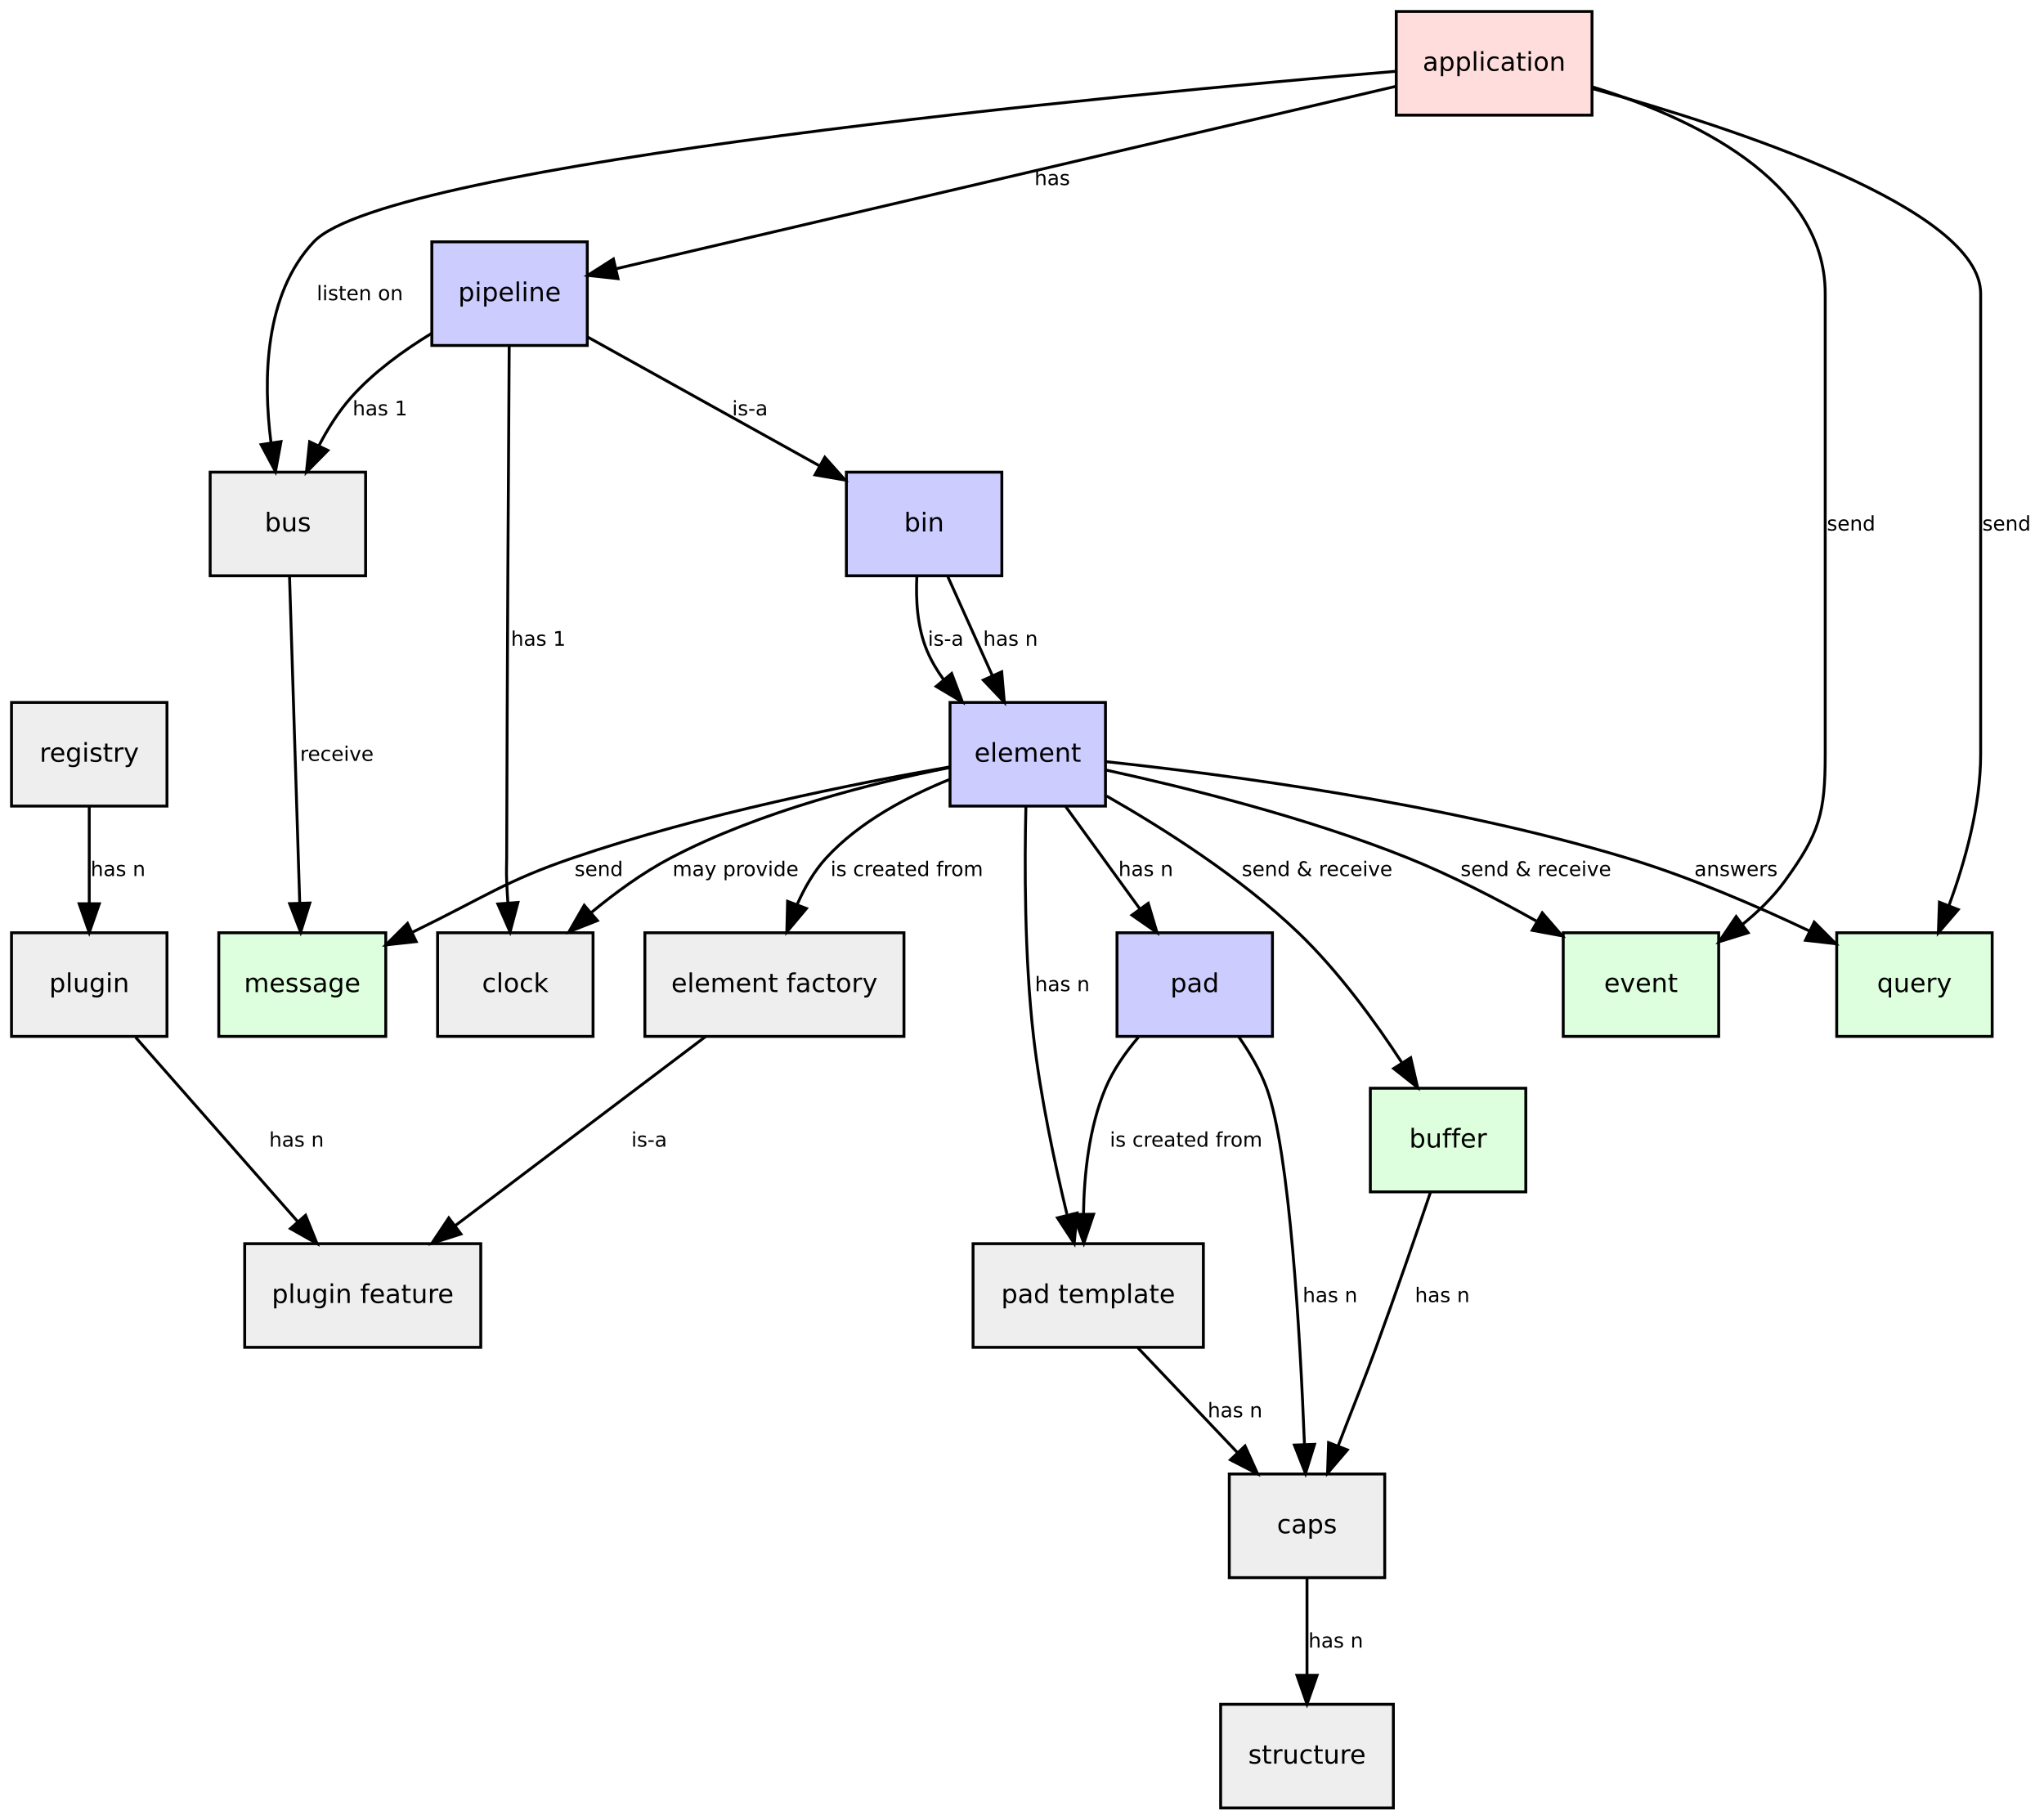
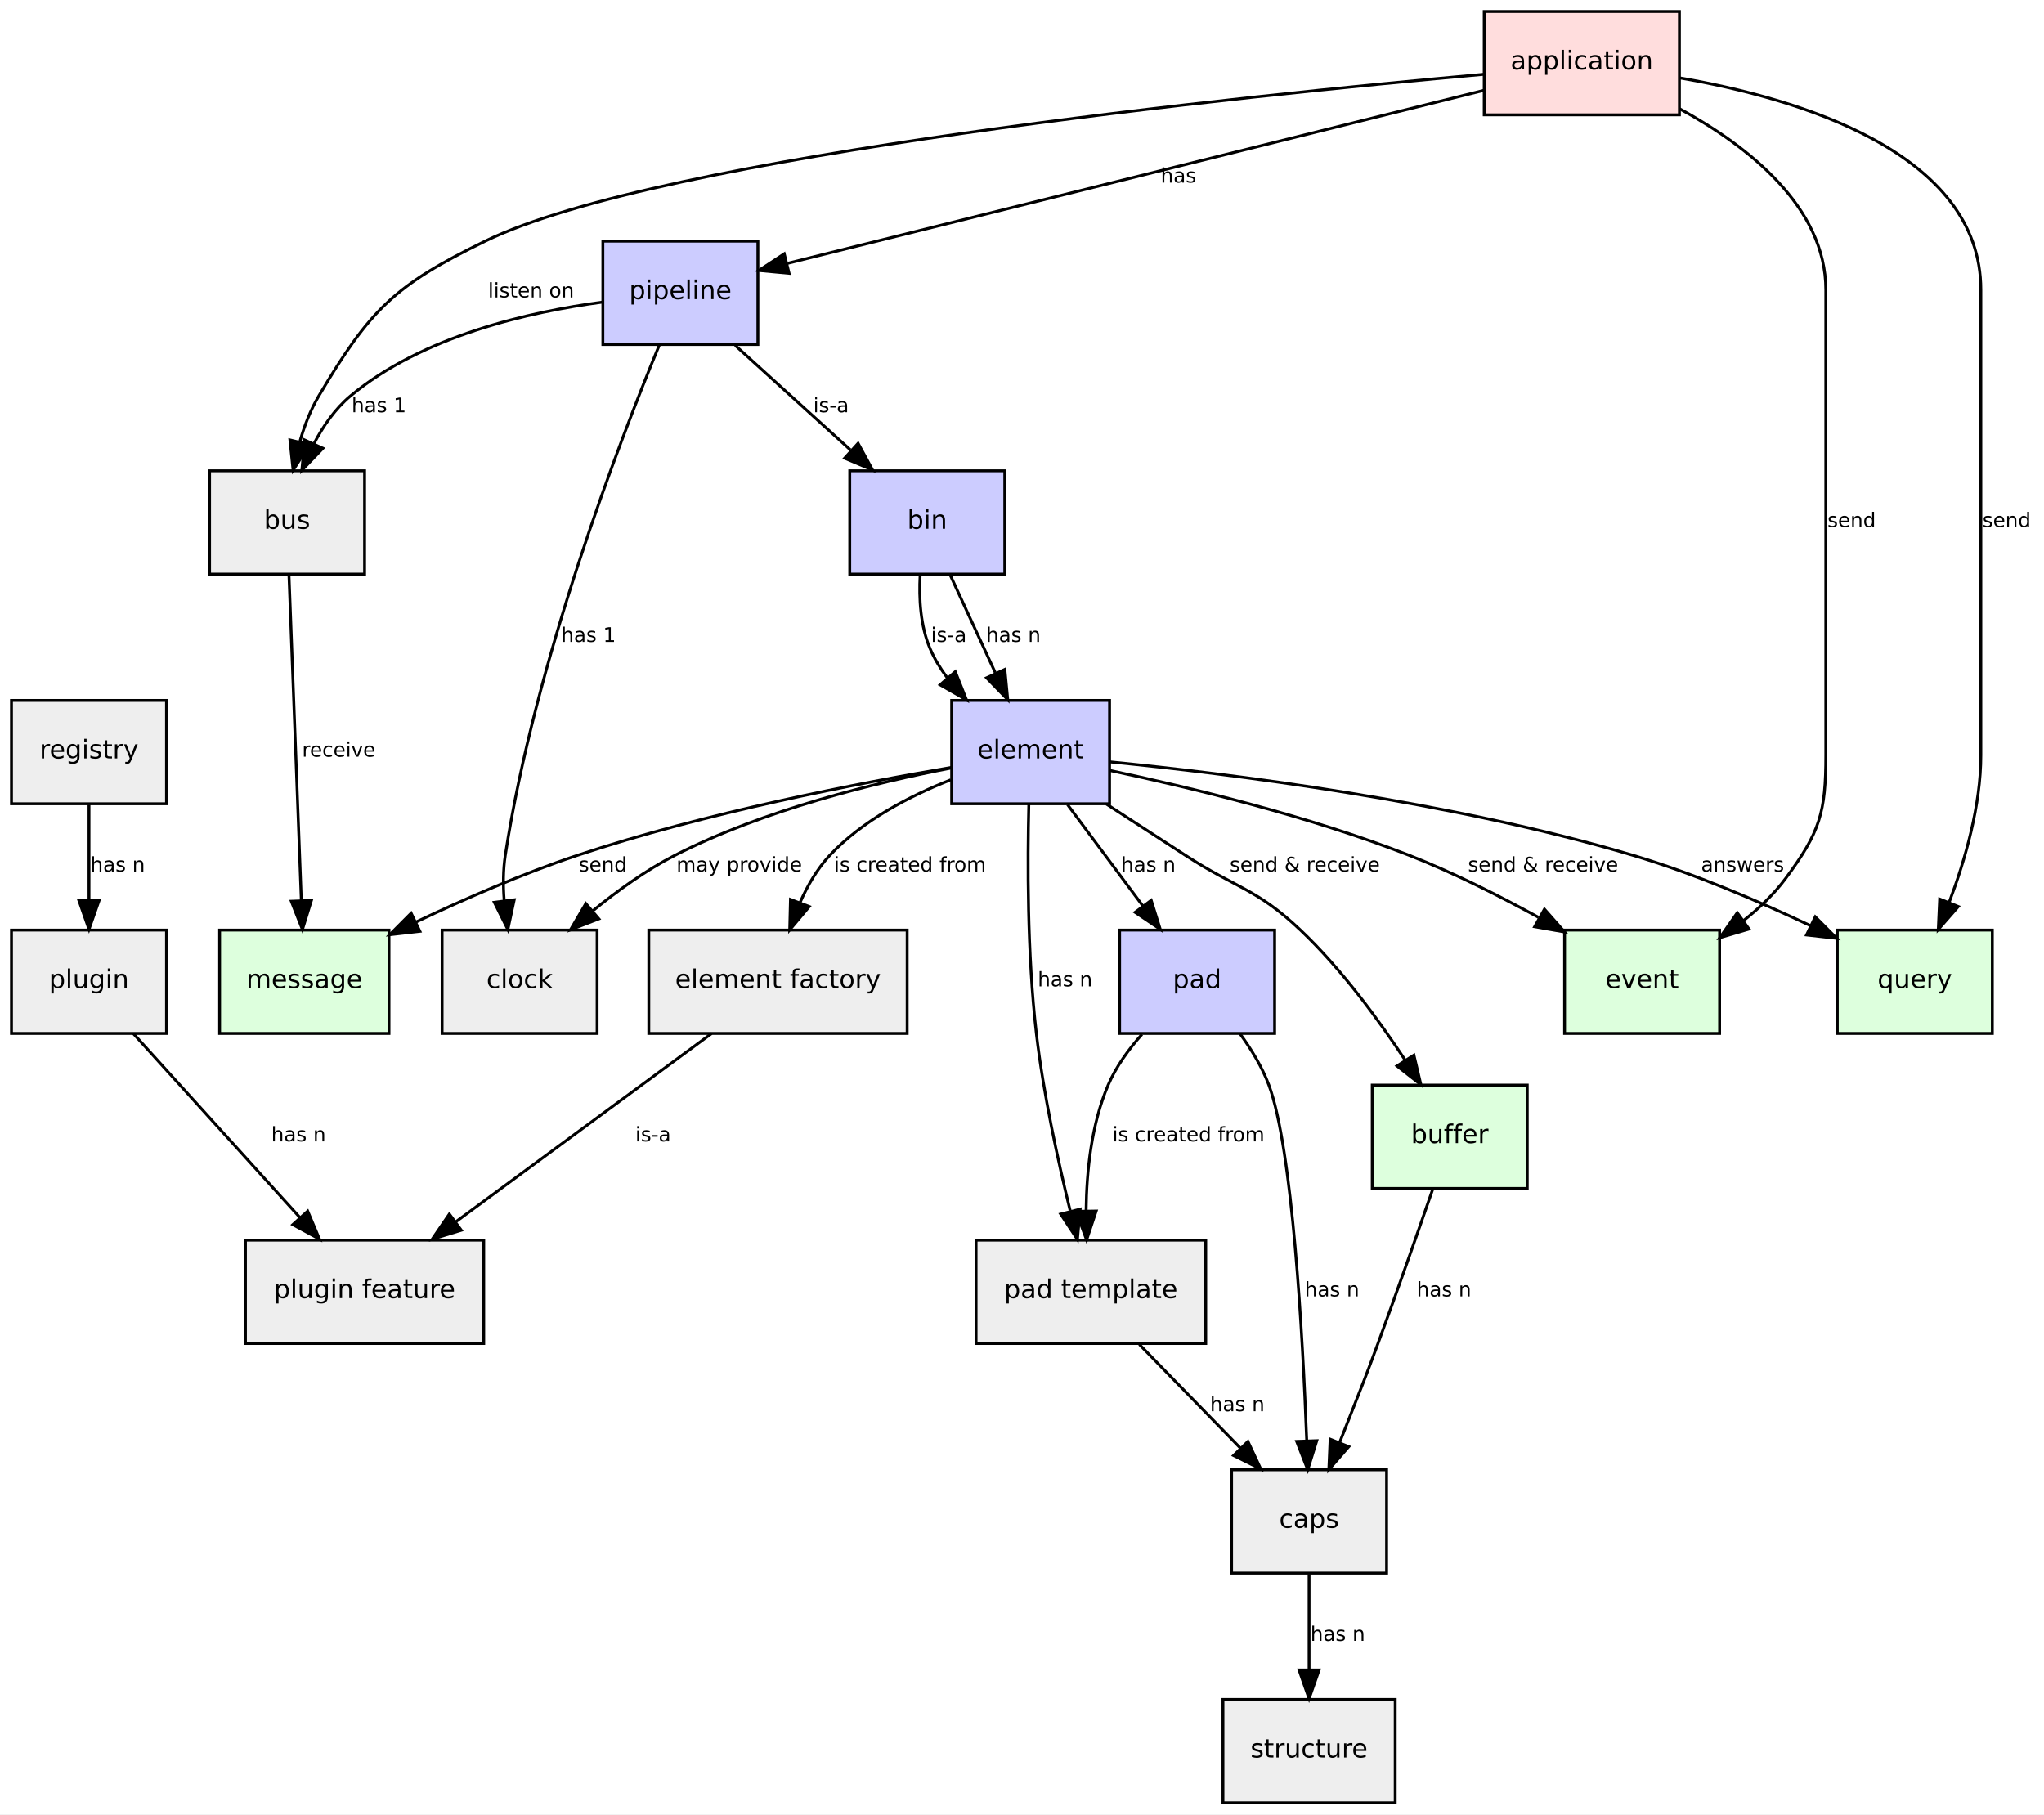
- <svg xmlns="http://www.w3.org/2000/svg" xmlns:xlink="http://www.w3.org/1999/xlink" width="710pt" height="632pt" viewBox="0.00 0.00 710.00 632.00">
-   <g id="graph1" class="graph" transform="scale(1 1) rotate(0) translate(4 628)">
-     <polygon fill="white" stroke="white" points="-4,5 -4,-628 707,-628 707,5 -4,5" />
+ <svg xmlns="http://www.w3.org/2000/svg" xmlns:xlink="http://www.w3.org/1999/xlink" width="712pt" height="632pt" viewBox="0.00 0.00 712.00 632.00">
+   <g id="graph0" class="graph" transform="scale(1 1) rotate(0) translate(4 628)">
+     <polygon fill="white" stroke="none" points="-4,4 -4,-628 708,-628 708,4 -4,4" />
    <g id="node1" class="node">
-       <polygon fill="#ffdddd" stroke="black" points="549,-624 481,-624 481,-588 549,-588 549,-624" />
-       <text text-anchor="middle" x="515" y="-603.4" font-family="Bitstream Vera Sans" font-size="9.00">application</text>
+       <polygon fill="#ffdddd" stroke="black" points="581,-624 513,-624 513,-588 581,-588 581,-624" />
+       <text text-anchor="middle" x="547" y="-603.8" font-family="Bitstream Vera Sans" font-size="9.00">application</text>
    </g>
    <g id="node3" class="node">
-       <a xlink:href="GstBus.html" xlink:title="bus" target="_top">
-         <polygon fill="#eeeeee" stroke="black" points="123,-464 69,-464 69,-428 123,-428 123,-464" />
-         <text text-anchor="middle" x="96" y="-443.4" font-family="Bitstream Vera Sans" font-size="9.00">bus</text>
-       </a>
-     </g>
-     <g id="edge48" class="edge">
-       <path fill="none" stroke="black" d="M480.889,-603.237C387.135,-595.315 130.777,-571.331 105,-544 87.773,-525.735 87.358,-496.146 90.131,-474.254" />
-       <polygon fill="black" stroke="black" points="93.615,-474.626 91.688,-464.208 86.697,-473.554 93.615,-474.626" />
-       <text text-anchor="middle" x="121" y="-523.7" font-family="Bitstream Vera Sans" font-size="7.00">listen on</text>
+       <g id="a_node3">
+         <a xlink:href="GstBus.html" xlink:title="bus" target="_top">
+           <polygon fill="#eeeeee" stroke="black" points="123,-464 69,-464 69,-428 123,-428 123,-464" />
+           <text text-anchor="middle" x="96" y="-443.8" font-family="Bitstream Vera Sans" font-size="9.00">bus</text>
+         </a>
+       </g>
+     </g>
+     <g id="edge24" class="edge">
+       <path fill="none" stroke="black" d="M512.839,-602.11C431.071,-594.787 226.336,-573.934 165,-544 133.348,-528.553 124.98,-520.285 107,-490 104.171,-485.236 102.064,-479.755 100.496,-474.337" />
+       <polygon fill="black" stroke="black" points="103.805,-473.124 98.097,-464.198 96.993,-474.736 103.805,-473.124" />
+       <text text-anchor="middle" x="181" y="-524.4" font-family="Bitstream Vera Sans" font-size="7.00">listen on</text>
    </g>
    <g id="node9" class="node">
-       <a xlink:href="gstreamer-GstEvent.html" xlink:title="event" target="_top">
-         <polygon fill="#ddffdd" stroke="black" points="593,-304 539,-304 539,-268 593,-268 593,-304" />
-         <text text-anchor="middle" x="566" y="-283.4" font-family="Bitstream Vera Sans" font-size="9.00">event</text>
-       </a>
-     </g>
-     <g id="edge52" class="edge">
-       <path fill="none" stroke="black" d="M549.192,-597.789C583.091,-587.369 630,-565.765 630,-526 630,-526 630,-526 630,-366 630,-345.478 628.047,-338.613 616,-322 611.95,-316.415 606.766,-311.359 601.278,-306.92" />
-       <polygon fill="black" stroke="black" points="603.233,-304.012 593.115,-300.868 599.064,-309.635 603.233,-304.012" />
-       <text text-anchor="middle" x="639" y="-443.7" font-family="Bitstream Vera Sans" font-size="7.00">send</text>
+       <g id="a_node9">
+         <a xlink:href="gstreamer-GstEvent.html" xlink:title="event" target="_top">
+           <polygon fill="#ddffdd" stroke="black" points="595,-304 541,-304 541,-268 595,-268 595,-304" />
+           <text text-anchor="middle" x="568" y="-283.8" font-family="Bitstream Vera Sans" font-size="9.00">event</text>
+         </a>
+       </g>
+     </g>
+     <g id="edge26" class="edge">
+       <path fill="none" stroke="black" d="M581.083,-590.104C604.731,-577.208 632,-556.041 632,-527 632,-527 632,-527 632,-365 632,-344.901 629.961,-338.152 618,-322 613.933,-316.508 608.741,-311.561 603.25,-307.234" />
+       <polygon fill="black" stroke="black" points="605.244,-304.357 595.086,-301.346 601.149,-310.034 605.244,-304.357" />
+       <text text-anchor="middle" x="641" y="-444.4" font-family="Bitstream Vera Sans" font-size="7.00">send</text>
    </g>
    <g id="node13" class="node">
-       <a xlink:href="GstPipeline.html" xlink:title="pipeline" target="_top">
-         <polygon fill="#ccccff" stroke="black" points="200,-544 146,-544 146,-508 200,-508 200,-544" />
-         <text text-anchor="middle" x="173" y="-523.4" font-family="Bitstream Vera Sans" font-size="9.00">pipeline</text>
-       </a>
-     </g>
-     <g id="edge46" class="edge">
-       <path fill="none" stroke="black" d="M480.957,-598.037C416.487,-582.956 277.059,-550.341 210.214,-534.705" />
-       <polygon fill="black" stroke="black" points="210.665,-531.216 200.131,-532.346 209.071,-538.032 210.665,-531.216" />
-       <text text-anchor="middle" x="361.5" y="-563.7" font-family="Bitstream Vera Sans" font-size="7.00">has</text>
+       <g id="a_node13">
+         <a xlink:href="GstPipeline.html" xlink:title="pipeline" target="_top">
+           <polygon fill="#ccccff" stroke="black" points="260,-544 206,-544 206,-508 260,-508 260,-544" />
+           <text text-anchor="middle" x="233" y="-523.8" font-family="Bitstream Vera Sans" font-size="9.00">pipeline</text>
+         </a>
+       </g>
+     </g>
+     <g id="edge23" class="edge">
+       <path fill="none" stroke="black" d="M512.799,-596.504C453.447,-581.761 331.849,-551.555 270.363,-536.281" />
+       <polygon fill="black" stroke="black" points="270.868,-532.8 260.319,-533.786 269.181,-539.594 270.868,-532.8" />
+       <text text-anchor="middle" x="406.5" y="-564.4" font-family="Bitstream Vera Sans" font-size="7.00">has</text>
    </g>
    <g id="node16" class="node">
-       <a xlink:href="gstreamer-GstQuery.html" xlink:title="query" target="_top">
-         <polygon fill="#ddffdd" stroke="black" points="688,-304 634,-304 634,-268 688,-268 688,-304" />
-         <text text-anchor="middle" x="661" y="-283.4" font-family="Bitstream Vera Sans" font-size="9.00">query</text>
-       </a>
-     </g>
-     <g id="edge50" class="edge">
-       <path fill="none" stroke="black" d="M549.2,-597.216C598.582,-583.512 684,-555.54 684,-526 684,-526 684,-526 684,-366 684,-347.981 678.544,-328.536 672.946,-313.329" />
-       <polygon fill="black" stroke="black" points="676.203,-312.047 669.304,-304.006 669.683,-314.594 676.203,-312.047" />
-       <text text-anchor="middle" x="693" y="-443.7" font-family="Bitstream Vera Sans" font-size="7.00">send</text>
+       <g id="a_node16">
+         <a xlink:href="gstreamer-GstQuery.html" xlink:title="query" target="_top">
+           <polygon fill="#ddffdd" stroke="black" points="690,-304 636,-304 636,-268 690,-268 690,-304" />
+           <text text-anchor="middle" x="663" y="-283.8" font-family="Bitstream Vera Sans" font-size="9.00">query</text>
+         </a>
+       </g>
+     </g>
+     <g id="edge25" class="edge">
+       <path fill="none" stroke="black" d="M581.003,-600.877C622.154,-593.772 686,-575.011 686,-527 686,-527 686,-527 686,-365 686,-347.449 680.577,-328.551 674.997,-313.753" />
+       <polygon fill="black" stroke="black" points="678.147,-312.205 671.174,-304.229 671.651,-314.813 678.147,-312.205" />
+       <text text-anchor="middle" x="695" y="-444.4" font-family="Bitstream Vera Sans" font-size="7.00">send</text>
    </g>
    <g id="node2" class="node">
-       <a xlink:href="GstBin.html" xlink:title="bin" target="_top">
-         <polygon fill="#ccccff" stroke="black" points="344,-464 290,-464 290,-428 344,-428 344,-464" />
-         <text text-anchor="middle" x="317" y="-443.4" font-family="Bitstream Vera Sans" font-size="9.00">bin</text>
-       </a>
+       <g id="a_node2">
+         <a xlink:href="GstBin.html" xlink:title="bin" target="_top">
+           <polygon fill="#ccccff" stroke="black" points="346,-464 292,-464 292,-428 346,-428 346,-464" />
+           <text text-anchor="middle" x="319" y="-443.8" font-family="Bitstream Vera Sans" font-size="9.00">bin</text>
+         </a>
+       </g>
    </g>
    <g id="node7" class="node">
-       <a xlink:href="GstElement.html" xlink:title="element" target="_top">
-         <polygon fill="#ccccff" stroke="black" points="380,-384 326,-384 326,-348 380,-348 380,-384" />
-         <text text-anchor="middle" x="353" y="-363.4" font-family="Bitstream Vera Sans" font-size="9.00">element</text>
-       </a>
+       <g id="a_node7">
+         <a xlink:href="GstElement.html" xlink:title="element" target="_top">
+           <polygon fill="#ccccff" stroke="black" points="382.5,-384 327.5,-384 327.5,-348 382.5,-348 382.5,-384" />
+           <text text-anchor="middle" x="355" y="-363.8" font-family="Bitstream Vera Sans" font-size="9.00">element</text>
+         </a>
+       </g>
+     </g>
+     <g id="edge1" class="edge">
+       <path fill="none" stroke="black" d="M316.513,-427.631C316.068,-419.539 316.592,-409.964 320,-402 321.509,-398.474 323.555,-395.114 325.905,-391.97" />
+       <polygon fill="black" stroke="black" points="328.757,-394.024 332.678,-384.181 323.475,-389.431 328.757,-394.024" />
+       <text text-anchor="middle" x="326.5" y="-404.4" font-family="Bitstream Vera Sans" font-size="7.00">is-a</text>
+     </g>
+     <g id="edge12" class="edge">
+       <path fill="none" stroke="black" d="M326.99,-427.689C331.604,-417.692 337.505,-404.906 342.7,-393.651" />
+       <polygon fill="black" stroke="black" points="346.02,-394.809 347.033,-384.262 339.664,-391.875 346.02,-394.809" />
+       <text text-anchor="middle" x="349" y="-404.4" font-family="Bitstream Vera Sans" font-size="7.00">has n</text>
+     </g>
+     <g id="node10" class="node">
+       <g id="a_node10">
+         <a xlink:href="gstreamer-GstMessage.html" xlink:title="message" target="_top">
+           <polygon fill="#ddffdd" stroke="black" points="131.5,-304 72.5,-304 72.5,-268 131.5,-268 131.5,-304" />
+           <text text-anchor="middle" x="102" y="-283.8" font-family="Bitstream Vera Sans" font-size="9.00">message</text>
+         </a>
+       </g>
+     </g>
+     <g id="edge19" class="edge">
+       <path fill="none" stroke="black" d="M96.653,-427.79C97.691,-400.485 99.722,-346.994 100.96,-314.38" />
+       <polygon fill="black" stroke="black" points="104.465,-314.314 101.347,-304.188 97.47,-314.048 104.465,-314.314" />
+       <text text-anchor="middle" x="114" y="-364.4" font-family="Bitstream Vera Sans" font-size="7.00">receive</text>
+     </g>
+     <g id="node4" class="node">
+       <g id="a_node4">
+         <a xlink:href="gstreamer-GstBuffer.html" xlink:title="buffer" target="_top">
+           <polygon fill="#ddffdd" stroke="black" points="528,-250 474,-250 474,-214 528,-214 528,-250" />
+           <text text-anchor="middle" x="501" y="-229.8" font-family="Bitstream Vera Sans" font-size="9.00">buffer</text>
+         </a>
+       </g>
+     </g>
+     <g id="node5" class="node">
+       <g id="a_node5">
+         <a xlink:href="gstreamer-GstCaps.html" xlink:title="caps" target="_top">
+           <polygon fill="#eeeeee" stroke="black" points="479,-116 425,-116 425,-80 479,-80 479,-116" />
+           <text text-anchor="middle" x="452" y="-95.8" font-family="Bitstream Vera Sans" font-size="9.00">caps</text>
+         </a>
+       </g>
+     </g>
+     <g id="edge10" class="edge">
+       <path fill="none" stroke="black" d="M495.075,-213.734C490.094,-199.326 482.729,-178.272 476,-160 471.721,-148.382 470.521,-145.526 466,-134 464.925,-131.258 463.795,-128.399 462.662,-125.548" />
+       <polygon fill="black" stroke="black" points="465.838,-124.063 458.882,-116.072 459.336,-126.657 465.838,-124.063" />
+       <text text-anchor="middle" x="499" y="-176.4" font-family="Bitstream Vera Sans" font-size="7.00">has n</text>
+     </g>
+     <g id="node18" class="node">
+       <g id="a_node18">
+         <a xlink:href="gstreamer-GstStructure.html" xlink:title="structure" target="_top">
+           <polygon fill="#eeeeee" stroke="black" points="482,-36 422,-36 422,-0 482,-0 482,-36" />
+           <text text-anchor="middle" x="452" y="-15.8" font-family="Bitstream Vera Sans" font-size="9.00">structure</text>
+         </a>
+       </g>
+     </g>
+     <g id="edge11" class="edge">
+       <path fill="none" stroke="black" d="M452,-79.689C452,-69.894 452,-57.422 452,-46.335" />
+       <polygon fill="black" stroke="black" points="455.5,-46.262 452,-36.262 448.5,-46.262 455.5,-46.262" />
+       <text text-anchor="middle" x="462" y="-56.4" font-family="Bitstream Vera Sans" font-size="7.00">has n</text>
+     </g>
+     <g id="node6" class="node">
+       <g id="a_node6">
+         <a xlink:href="GstClock.html" xlink:title="clock" target="_top">
+           <polygon fill="#eeeeee" stroke="black" points="204,-304 150,-304 150,-268 204,-268 204,-304" />
+           <text text-anchor="middle" x="177" y="-283.8" font-family="Bitstream Vera Sans" font-size="9.00">clock</text>
+         </a>
+       </g>
+     </g>
+     <g id="edge17" class="edge">
+       <path fill="none" stroke="black" d="M381.372,-347.917C390.161,-342.221 400.004,-335.839 409,-330 426.785,-318.456 433.595,-318.569 449,-304 463.157,-290.611 476.114,-272.942 485.553,-258.58" />
+       <polygon fill="black" stroke="black" points="488.516,-260.443 490.955,-250.132 482.618,-256.672 488.516,-260.443" />
+       <text text-anchor="middle" x="450.5" y="-324.4" font-family="Bitstream Vera Sans" font-size="7.00">send &amp; receive</text>
+     </g>
+     <g id="edge7" class="edge">
+       <path fill="none" stroke="black" d="M327.234,-360.439C301.305,-355.435 262.052,-345.921 231,-330 220.979,-324.862 211.039,-317.702 202.471,-310.697" />
+       <polygon fill="black" stroke="black" points="204.602,-307.915 194.718,-304.1 200.065,-313.246 204.602,-307.915" />
+       <text text-anchor="middle" x="253.5" y="-324.4" font-family="Bitstream Vera Sans" font-size="7.00">may provide</text>
+     </g>
+     <g id="node8" class="node">
+       <g id="a_node8">
+         <a xlink:href="GstElementFactory.html" xlink:title="element factory" target="_top">
+           <polygon fill="#eeeeee" stroke="black" points="312,-304 222,-304 222,-268 312,-268 312,-304" />
+           <text text-anchor="middle" x="267" y="-283.8" font-family="Bitstream Vera Sans" font-size="9.00">element factory</text>
+         </a>
+       </g>
+     </g>
+     <g id="edge14" class="edge">
+       <path fill="none" stroke="black" d="M327.192,-356.36C313.019,-350.764 296.414,-342.208 285,-330 280.68,-325.38 277.32,-319.573 274.737,-313.734" />
+       <polygon fill="black" stroke="black" points="277.899,-312.2 271.09,-304.082 271.351,-314.674 277.899,-312.2" />
+       <text text-anchor="middle" x="313" y="-324.4" font-family="Bitstream Vera Sans" font-size="7.00">is created from</text>
+     </g>
+     <g id="edge16" class="edge">
+       <path fill="none" stroke="black" d="M382.632,-359.605C409.75,-353.864 452.014,-343.715 487,-330 502.175,-324.051 518.167,-315.984 531.895,-308.443" />
+       <polygon fill="black" stroke="black" points="533.988,-311.282 541,-303.34 530.565,-305.176 533.988,-311.282" />
+       <text text-anchor="middle" x="533.5" y="-324.4" font-family="Bitstream Vera Sans" font-size="7.00">send &amp; receive</text>
+     </g>
+     <g id="edge18" class="edge">
+       <path fill="none" stroke="black" d="M327.415,-360.675C295.511,-355.266 241.648,-344.871 197,-330 178.015,-323.677 157.714,-314.798 140.773,-306.749" />
+       <polygon fill="black" stroke="black" points="142.263,-303.582 131.737,-302.384 139.219,-309.885 142.263,-303.582" />
+       <text text-anchor="middle" x="206" y="-324.4" font-family="Bitstream Vera Sans" font-size="7.00">send</text>
+     </g>
+     <g id="node11" class="node">
+       <g id="a_node11">
+         <a xlink:href="GstPad.html" xlink:title="pad" target="_top">
+           <polygon fill="#ccccff" stroke="black" points="440,-304 386,-304 386,-268 440,-268 440,-304" />
+           <text text-anchor="middle" x="413" y="-283.8" font-family="Bitstream Vera Sans" font-size="9.00">pad</text>
+         </a>
+       </g>
+     </g>
+     <g id="edge6" class="edge">
+       <path fill="none" stroke="black" d="M367.872,-347.689C375.606,-337.288 385.585,-323.869 394.191,-312.294" />
+       <polygon fill="black" stroke="black" points="397.005,-314.375 400.164,-304.262 391.388,-310.199 397.005,-314.375" />
+       <text text-anchor="middle" x="396" y="-324.4" font-family="Bitstream Vera Sans" font-size="7.00">has n</text>
+     </g>
+     <g id="node12" class="node">
+       <g id="a_node12">
+         <a xlink:href="GstPadTemplate.html" xlink:title="pad template" target="_top">
+           <polygon fill="#eeeeee" stroke="black" points="416,-196 336,-196 336,-160 416,-160 416,-196" />
+           <text text-anchor="middle" x="376" y="-175.8" font-family="Bitstream Vera Sans" font-size="9.00">pad template</text>
+         </a>
+       </g>
+     </g>
+     <g id="edge5" class="edge">
+       <path fill="none" stroke="black" d="M354.373,-347.762C353.894,-328.315 353.779,-295.775 357,-268 359.427,-247.075 364.48,-223.805 368.765,-206.309" />
+       <polygon fill="black" stroke="black" points="372.254,-206.785 371.303,-196.233 365.466,-205.075 372.254,-206.785" />
+       <text text-anchor="middle" x="367" y="-284.4" font-family="Bitstream Vera Sans" font-size="7.00">has n</text>
+     </g>
+     <g id="edge15" class="edge">
+       <path fill="none" stroke="black" d="M382.676,-362.596C423.319,-358.573 501.235,-348.981 565,-330 586.078,-323.726 608.616,-314.061 626.757,-305.482" />
+       <polygon fill="black" stroke="black" points="628.322,-308.613 635.811,-301.118 625.283,-302.307 628.322,-308.613" />
+       <text text-anchor="middle" x="603" y="-324.4" font-family="Bitstream Vera Sans" font-size="7.00">answers</text>
+     </g>
+     <g id="node15" class="node">
+       <g id="a_node15">
+         <a xlink:href="GstPluginFeature.html" xlink:title="plugin feature" target="_top">
+           <polygon fill="#eeeeee" stroke="black" points="164.5,-196 81.5,-196 81.5,-160 164.5,-160 164.5,-196" />
+           <text text-anchor="middle" x="123" y="-175.8" font-family="Bitstream Vera Sans" font-size="9.00">plugin feature</text>
+         </a>
+       </g>
+     </g>
+     <g id="edge22" class="edge">
+       <path fill="none" stroke="black" d="M243.864,-267.969C219.76,-250.226 181.821,-222.299 154.885,-202.471" />
+       <polygon fill="black" stroke="black" points="156.685,-199.45 146.557,-196.341 152.536,-205.088 156.685,-199.45" />
+       <text text-anchor="middle" x="223.5" y="-230.4" font-family="Bitstream Vera Sans" font-size="7.00">is-a</text>
+     </g>
+     <g id="edge8" class="edge">
+       <path fill="none" stroke="black" d="M427.945,-267.881C431.87,-262.494 435.655,-256.298 438,-250 446.192,-227.992 449.765,-163.333 451.179,-126.151" />
+       <polygon fill="black" stroke="black" points="454.682,-126.128 451.537,-116.011 447.686,-125.881 454.682,-126.128" />
+       <text text-anchor="middle" x="460" y="-176.4" font-family="Bitstream Vera Sans" font-size="7.00">has n</text>
+     </g>
+     <g id="edge13" class="edge">
+       <path fill="none" stroke="black" d="M393.78,-267.685C389.148,-262.473 384.748,-256.417 382,-250 376.16,-236.361 374.475,-219.918 374.334,-206.291" />
+       <polygon fill="black" stroke="black" points="377.837,-206.131 374.502,-196.075 370.838,-206.016 377.837,-206.131" />
+       <text text-anchor="middle" x="410" y="-230.4" font-family="Bitstream Vera Sans" font-size="7.00">is created from</text>
+     </g>
+     <g id="edge9" class="edge">
+       <path fill="none" stroke="black" d="M392.867,-159.689C403.198,-149.086 416.586,-135.346 428.009,-123.622" />
+       <polygon fill="black" stroke="black" points="430.708,-125.867 435.18,-116.262 425.695,-120.982 430.708,-125.867" />
+       <text text-anchor="middle" x="427" y="-136.4" font-family="Bitstream Vera Sans" font-size="7.00">has n</text>
    </g>
    <g id="edge2" class="edge">
-       <path fill="none" stroke="black" d="M314.473,-427.82C314.065,-419.637 314.632,-410.033 318,-402 319.468,-398.498 321.45,-395.145 323.729,-391.993" />
-       <polygon fill="black" stroke="black" points="326.562,-394.062 330.303,-384.15 321.197,-389.565 326.562,-394.062" />
-       <text text-anchor="middle" x="324.5" y="-403.7" font-family="Bitstream Vera Sans" font-size="7.00">is-a</text>
-     </g>
-     <g id="edge24" class="edge">
-       <path fill="none" stroke="black" d="M325.169,-427.847C329.772,-417.618 335.612,-404.64 340.752,-393.217" />
-       <polygon fill="black" stroke="black" points="343.951,-394.637 344.863,-384.081 337.568,-391.764 343.951,-394.637" />
-       <text text-anchor="middle" x="347" y="-403.7" font-family="Bitstream Vera Sans" font-size="7.00">has n</text>
-     </g>
-     <g id="node10" class="node">
-       <a xlink:href="gstreamer-GstMessage.html" xlink:title="message" target="_top">
-         <polygon fill="#ddffdd" stroke="black" points="130,-304 72,-304 72,-268 130,-268 130,-304" />
-         <text text-anchor="middle" x="101" y="-283.4" font-family="Bitstream Vera Sans" font-size="9.00">message</text>
-       </a>
-     </g>
-     <g id="edge38" class="edge">
-       <path fill="none" stroke="black" d="M96.564,-427.957C97.427,-400.349 99.082,-347.375 100.109,-314.525" />
-       <polygon fill="black" stroke="black" points="103.616,-314.327 100.431,-304.223 96.62,-314.108 103.616,-314.327" />
-       <text text-anchor="middle" x="113" y="-363.7" font-family="Bitstream Vera Sans" font-size="7.00">receive</text>
-     </g>
-     <g id="node4" class="node">
-       <a xlink:href="gstreamer-GstBuffer.html" xlink:title="buffer" target="_top">
-         <polygon fill="#ddffdd" stroke="black" points="526,-250 472,-250 472,-214 526,-214 526,-250" />
-         <text text-anchor="middle" x="499" y="-229.4" font-family="Bitstream Vera Sans" font-size="9.00">buffer</text>
-       </a>
-     </g>
-     <g id="node5" class="node">
-       <a xlink:href="gstreamer-GstCaps.html" xlink:title="caps" target="_top">
-         <polygon fill="#eeeeee" stroke="black" points="477,-116 423,-116 423,-80 477,-80 477,-116" />
-         <text text-anchor="middle" x="450" y="-95.4" font-family="Bitstream Vera Sans" font-size="9.00">caps</text>
-       </a>
+       <path fill="none" stroke="black" d="M252.086,-507.689C263.888,-496.985 279.215,-483.084 292.221,-471.288" />
+       <polygon fill="black" stroke="black" points="294.911,-473.573 299.967,-464.262 290.209,-468.388 294.911,-473.573" />
+       <text text-anchor="middle" x="285.5" y="-484.4" font-family="Bitstream Vera Sans" font-size="7.00">is-a</text>
+     </g>
+     <g id="edge3" class="edge">
+       <path fill="none" stroke="black" d="M205.982,-522.778C180.69,-519.425 143.13,-511.024 118,-490 112.766,-485.621 108.637,-479.682 105.439,-473.616" />
+       <polygon fill="black" stroke="black" points="108.477,-471.842 101.154,-464.186 102.104,-474.738 108.477,-471.842" />
+       <text text-anchor="middle" x="128" y="-484.4" font-family="Bitstream Vera Sans" font-size="7.00">has 1</text>
+     </g>
+     <g id="edge4" class="edge">
+       <path fill="none" stroke="black" d="M225.721,-507.939C211.912,-474.538 182.365,-397.851 172,-330 171.232,-324.971 171.219,-319.596 171.617,-314.408" />
+       <polygon fill="black" stroke="black" points="175.126,-314.553 172.897,-304.196 168.18,-313.682 175.126,-314.553" />
+       <text text-anchor="middle" x="201" y="-404.4" font-family="Bitstream Vera Sans" font-size="7.00">has 1</text>
+     </g>
+     <g id="node14" class="node">
+       <g id="a_node14">
+         <a xlink:href="GstPlugin.html" xlink:title="plugin" target="_top">
+           <polygon fill="#eeeeee" stroke="black" points="54,-304 0,-304 0,-268 54,-268 54,-304" />
+           <text text-anchor="middle" x="27" y="-283.8" font-family="Bitstream Vera Sans" font-size="9.00">plugin</text>
+         </a>
+       </g>
+     </g>
+     <g id="edge21" class="edge">
+       <path fill="none" stroke="black" d="M42.424,-267.969C58.146,-250.61 82.695,-223.503 100.567,-203.769" />
+       <polygon fill="black" stroke="black" points="103.177,-206.102 107.295,-196.341 97.988,-201.403 103.177,-206.102" />
+       <text text-anchor="middle" x="100" y="-230.4" font-family="Bitstream Vera Sans" font-size="7.00">has n</text>
+     </g>
+     <g id="node17" class="node">
+       <g id="a_node17">
+         <a xlink:href="GstRegistry.html" xlink:title="registry" target="_top">
+           <polygon fill="#eeeeee" stroke="black" points="54,-384 0,-384 0,-348 54,-348 54,-384" />
+           <text text-anchor="middle" x="27" y="-363.8" font-family="Bitstream Vera Sans" font-size="9.00">registry</text>
+         </a>
+       </g>
    </g>
    <g id="edge20" class="edge">
-       <path fill="none" stroke="black" d="M492.897,-213.892C487.934,-199.296 480.682,-178.267 474,-160 469.747,-148.373 468.466,-145.547 464,-134 462.957,-131.303 461.868,-128.493 460.778,-125.684" />
-       <polygon fill="black" stroke="black" points="464.019,-124.363 457.135,-116.309 457.495,-126.898 464.019,-124.363" />
-       <text text-anchor="middle" x="497" y="-175.7" font-family="Bitstream Vera Sans" font-size="7.00">has n</text>
-     </g>
-     <g id="node18" class="node">
-       <a xlink:href="gstreamer-GstStructure.html" xlink:title="structure" target="_top">
-         <polygon fill="#eeeeee" stroke="black" points="480,-36 420,-36 420,-1.77636e-14 480,-3.55271e-15 480,-36" />
-         <text text-anchor="middle" x="450" y="-15.4" font-family="Bitstream Vera Sans" font-size="9.00">structure</text>
-       </a>
-     </g>
-     <g id="edge22" class="edge">
-       <path fill="none" stroke="black" d="M450,-79.847C450,-69.925 450,-57.417 450,-46.249" />
-       <polygon fill="black" stroke="black" points="453.5,-46.081 450,-36.081 446.5,-46.081 453.5,-46.081" />
-       <text text-anchor="middle" x="460" y="-55.7" font-family="Bitstream Vera Sans" font-size="7.00">has n</text>
-     </g>
-     <g id="node6" class="node">
-       <a xlink:href="GstClock.html" xlink:title="clock" target="_top">
-         <polygon fill="#eeeeee" stroke="black" points="202,-304 148,-304 148,-268 202,-268 202,-304" />
-         <text text-anchor="middle" x="175" y="-283.4" font-family="Bitstream Vera Sans" font-size="9.00">clock</text>
-       </a>
-     </g>
-     <g id="edge34" class="edge">
-       <path fill="none" stroke="black" d="M380.397,-351.493C400.229,-340.184 426.959,-323.209 447,-304 460.92,-290.658 473.648,-273.171 483.028,-258.772" />
-       <polygon fill="black" stroke="black" points="486.019,-260.591 488.416,-250.27 480.106,-256.844 486.019,-260.591" />
-       <text text-anchor="middle" x="453.5" y="-323.7" font-family="Bitstream Vera Sans" font-size="7.00">send &amp; receive</text>
-     </g>
-     <g id="edge14" class="edge">
-       <path fill="none" stroke="black" d="M325.693,-361.348C299.743,-356.186 260.166,-346.35 229,-330 219.262,-324.891 209.628,-317.86 201.253,-310.916" />
-       <polygon fill="black" stroke="black" points="203.505,-308.236 193.647,-304.352 198.931,-313.535 203.505,-308.236" />
-       <text text-anchor="middle" x="251.5" y="-323.7" font-family="Bitstream Vera Sans" font-size="7.00">may provide</text>
-     </g>
-     <g id="node8" class="node">
-       <a xlink:href="GstElementFactory.html" xlink:title="element factory" target="_top">
-         <polygon fill="#eeeeee" stroke="black" points="310,-304 220,-304 220,-268 310,-268 310,-304" />
-         <text text-anchor="middle" x="265" y="-283.4" font-family="Bitstream Vera Sans" font-size="9.00">element factory</text>
-       </a>
-     </g>
-     <g id="edge28" class="edge">
-       <path fill="none" stroke="black" d="M325.838,-357.258C311.504,-351.469 294.544,-342.591 283,-330 278.784,-325.401 275.488,-319.682 272.937,-313.905" />
-       <polygon fill="black" stroke="black" points="276.122,-312.433 269.315,-304.315 269.574,-314.907 276.122,-312.433" />
-       <text text-anchor="middle" x="311" y="-323.7" font-family="Bitstream Vera Sans" font-size="7.00">is created from</text>
-     </g>
-     <g id="edge32" class="edge">
-       <path fill="none" stroke="black" d="M380.142,-360.53C407.254,-354.621 449.843,-344.121 485,-330 500.082,-323.942 515.946,-315.766 529.598,-308.105" />
-       <polygon fill="black" stroke="black" points="531.72,-310.923 538.659,-302.916 528.242,-304.848 531.72,-310.923" />
-       <text text-anchor="middle" x="529.5" y="-323.7" font-family="Bitstream Vera Sans" font-size="7.00">send &amp; receive</text>
-     </g>
-     <g id="edge36" class="edge">
-       <path fill="none" stroke="black" d="M325.964,-361.631C294.115,-356.077 239.857,-345.332 195,-330 171.57,-321.992 165.056,-316.753 139.167,-304.146" />
-       <polygon fill="black" stroke="black" points="140.567,-300.936 130.035,-299.782 137.548,-307.252 140.567,-300.936" />
-       <text text-anchor="middle" x="204" y="-323.7" font-family="Bitstream Vera Sans" font-size="7.00">send</text>
-     </g>
-     <g id="node11" class="node">
-       <a xlink:href="GstPad.html" xlink:title="pad" target="_top">
-         <polygon fill="#ccccff" stroke="black" points="438,-304 384,-304 384,-268 438,-268 438,-304" />
-         <text text-anchor="middle" x="411" y="-283.4" font-family="Bitstream Vera Sans" font-size="9.00">pad</text>
-       </a>
-     </g>
-     <g id="edge12" class="edge">
-       <path fill="none" stroke="black" d="M366.161,-347.847C373.799,-337.311 383.552,-323.859 392.01,-312.193" />
-       <polygon fill="black" stroke="black" points="394.855,-314.232 397.891,-304.081 389.188,-310.123 394.855,-314.232" />
-       <text text-anchor="middle" x="394" y="-323.7" font-family="Bitstream Vera Sans" font-size="7.00">has n</text>
-     </g>
-     <g id="node12" class="node">
-       <a xlink:href="GstPadTemplate.html" xlink:title="pad template" target="_top">
-         <polygon fill="#eeeeee" stroke="black" points="414,-196 334,-196 334,-160 414,-160 414,-196" />
-         <text text-anchor="middle" x="374" y="-175.4" font-family="Bitstream Vera Sans" font-size="9.00">pad template</text>
-       </a>
-     </g>
-     <g id="edge10" class="edge">
-       <path fill="none" stroke="black" d="M352.357,-347.87C351.893,-328.148 351.819,-295.727 355,-268 357.397,-247.11 362.354,-223.9 366.605,-206.283" />
-       <polygon fill="black" stroke="black" points="370.118,-206.656 369.13,-196.107 363.324,-204.969 370.118,-206.656" />
-       <text text-anchor="middle" x="365" y="-283.7" font-family="Bitstream Vera Sans" font-size="7.00">has n</text>
-     </g>
-     <g id="edge30" class="edge">
-       <path fill="none" stroke="black" d="M380.078,-363.438C420.24,-359.164 497.668,-349.102 561,-330 582.749,-323.44 606.035,-313.388 624.659,-304.547" />
-       <polygon fill="black" stroke="black" points="626.19,-307.695 633.67,-300.192 623.144,-301.392 626.19,-307.695" />
-       <text text-anchor="middle" x="599" y="-323.7" font-family="Bitstream Vera Sans" font-size="7.00">answers</text>
-     </g>
-     <g id="node15" class="node">
-       <a xlink:href="GstPluginFeature.html" xlink:title="plugin feature" target="_top">
-         <polygon fill="#eeeeee" stroke="black" points="163,-196 81,-196 81,-160 163,-160 163,-196" />
-         <text text-anchor="middle" x="122" y="-175.4" font-family="Bitstream Vera Sans" font-size="9.00">plugin feature</text>
-       </a>
-     </g>
-     <g id="edge44" class="edge">
-       <path fill="none" stroke="black" d="M241.065,-267.923C217.246,-249.934 180.538,-222.21 154.178,-202.302" />
-       <polygon fill="black" stroke="black" points="156.102,-199.37 146.013,-196.136 151.884,-204.955 156.102,-199.37" />
-       <text text-anchor="middle" x="221.5" y="-229.7" font-family="Bitstream Vera Sans" font-size="7.00">is-a</text>
-     </g>
-     <g id="edge16" class="edge">
-       <path fill="none" stroke="black" d="M426.207,-267.966C430.037,-262.511 433.708,-256.291 436,-250 444.01,-228.018 447.63,-164.049 449.106,-126.47" />
-       <polygon fill="black" stroke="black" points="452.615,-126.299 449.483,-116.178 445.619,-126.044 452.615,-126.299" />
-       <text text-anchor="middle" x="458" y="-175.7" font-family="Bitstream Vera Sans" font-size="7.00">has n</text>
-     </g>
-     <g id="edge26" class="edge">
-       <path fill="none" stroke="black" d="M391.451,-267.737C386.938,-262.462 382.679,-256.389 380,-250 374.298,-236.4 372.567,-220.106 372.364,-206.46" />
-       <polygon fill="black" stroke="black" points="375.866,-206.226 372.481,-196.187 368.867,-206.146 375.866,-206.226" />
-       <text text-anchor="middle" x="408" y="-229.7" font-family="Bitstream Vera Sans" font-size="7.00">is created from</text>
-     </g>
-     <g id="edge18" class="edge">
-       <path fill="none" stroke="black" d="M391.246,-159.847C401.449,-149.107 414.531,-135.336 425.76,-123.516" />
-       <polygon fill="black" stroke="black" points="428.473,-125.742 432.823,-116.081 423.398,-120.921 428.473,-125.742" />
-       <text text-anchor="middle" x="425" y="-135.7" font-family="Bitstream Vera Sans" font-size="7.00">has n</text>
-     </g>
-     <g id="edge4" class="edge">
-       <path fill="none" stroke="black" d="M200.085,-510.953C222.869,-498.295 255.644,-480.087 280.698,-466.168" />
-       <polygon fill="black" stroke="black" points="282.505,-469.168 289.547,-461.252 279.105,-463.049 282.505,-469.168" />
-       <text text-anchor="middle" x="256.5" y="-483.7" font-family="Bitstream Vera Sans" font-size="7.00">is-a</text>
-     </g>
-     <g id="edge6" class="edge">
-       <path fill="none" stroke="black" d="M145.922,-512.201C136.246,-506.322 125.816,-498.779 118,-490 113.602,-485.06 109.852,-479.083 106.76,-473.148" />
-       <polygon fill="black" stroke="black" points="109.88,-471.559 102.444,-464.011 103.551,-474.548 109.88,-471.559" />
-       <text text-anchor="middle" x="128" y="-483.7" font-family="Bitstream Vera Sans" font-size="7.00">has 1</text>
-     </g>
-     <g id="edge8" class="edge">
-       <path fill="none" stroke="black" d="M172.877,-507.895C172.648,-473.321 172.167,-395.504 172,-330 171.991,-326.444 171.852,-325.552 172,-322 172.101,-319.568 172.241,-317.046 172.404,-314.517" />
-       <polygon fill="black" stroke="black" points="175.913,-314.532 173.179,-304.296 168.933,-314.003 175.913,-314.532" />
-       <text text-anchor="middle" x="183" y="-403.7" font-family="Bitstream Vera Sans" font-size="7.00">has 1</text>
-     </g>
-     <g id="node14" class="node">
-       <a xlink:href="GstPlugin.html" xlink:title="plugin" target="_top">
-         <polygon fill="#eeeeee" stroke="black" points="54,-304 2.13163e-14,-304 0,-268 54,-268 54,-304" />
-         <text text-anchor="middle" x="27" y="-283.4" font-family="Bitstream Vera Sans" font-size="9.00">plugin</text>
-       </a>
-     </g>
-     <g id="edge42" class="edge">
-       <path fill="none" stroke="black" d="M43.115,-267.679C58.562,-250.119 82.025,-223.446 99.349,-203.751" />
-       <polygon fill="black" stroke="black" points="102.146,-205.87 106.123,-196.05 96.89,-201.247 102.146,-205.87" />
-       <text text-anchor="middle" x="99" y="-229.7" font-family="Bitstream Vera Sans" font-size="7.00">has n</text>
-     </g>
-     <g id="node17" class="node">
-       <a xlink:href="GstRegistry.html" xlink:title="registry" target="_top">
-         <polygon fill="#eeeeee" stroke="black" points="54,-384 2.13163e-14,-384 0,-348 54,-348 54,-384" />
-         <text text-anchor="middle" x="27" y="-363.4" font-family="Bitstream Vera Sans" font-size="9.00">registry</text>
-       </a>
-     </g>
-     <g id="edge40" class="edge">
-       <path fill="none" stroke="black" d="M27,-347.847C27,-337.925 27,-325.417 27,-314.249" />
-       <polygon fill="black" stroke="black" points="30.5,-314.081 27,-304.081 23.5,-314.081 30.5,-314.081" />
-       <text text-anchor="middle" x="37" y="-323.7" font-family="Bitstream Vera Sans" font-size="7.00">has n</text>
+       <path fill="none" stroke="black" d="M27,-347.689C27,-337.894 27,-325.422 27,-314.335" />
+       <polygon fill="black" stroke="black" points="30.5,-314.262 27,-304.262 23.5,-314.262 30.5,-314.262" />
+       <text text-anchor="middle" x="37" y="-324.4" font-family="Bitstream Vera Sans" font-size="7.00">has n</text>
    </g>
  </g>
</svg>
